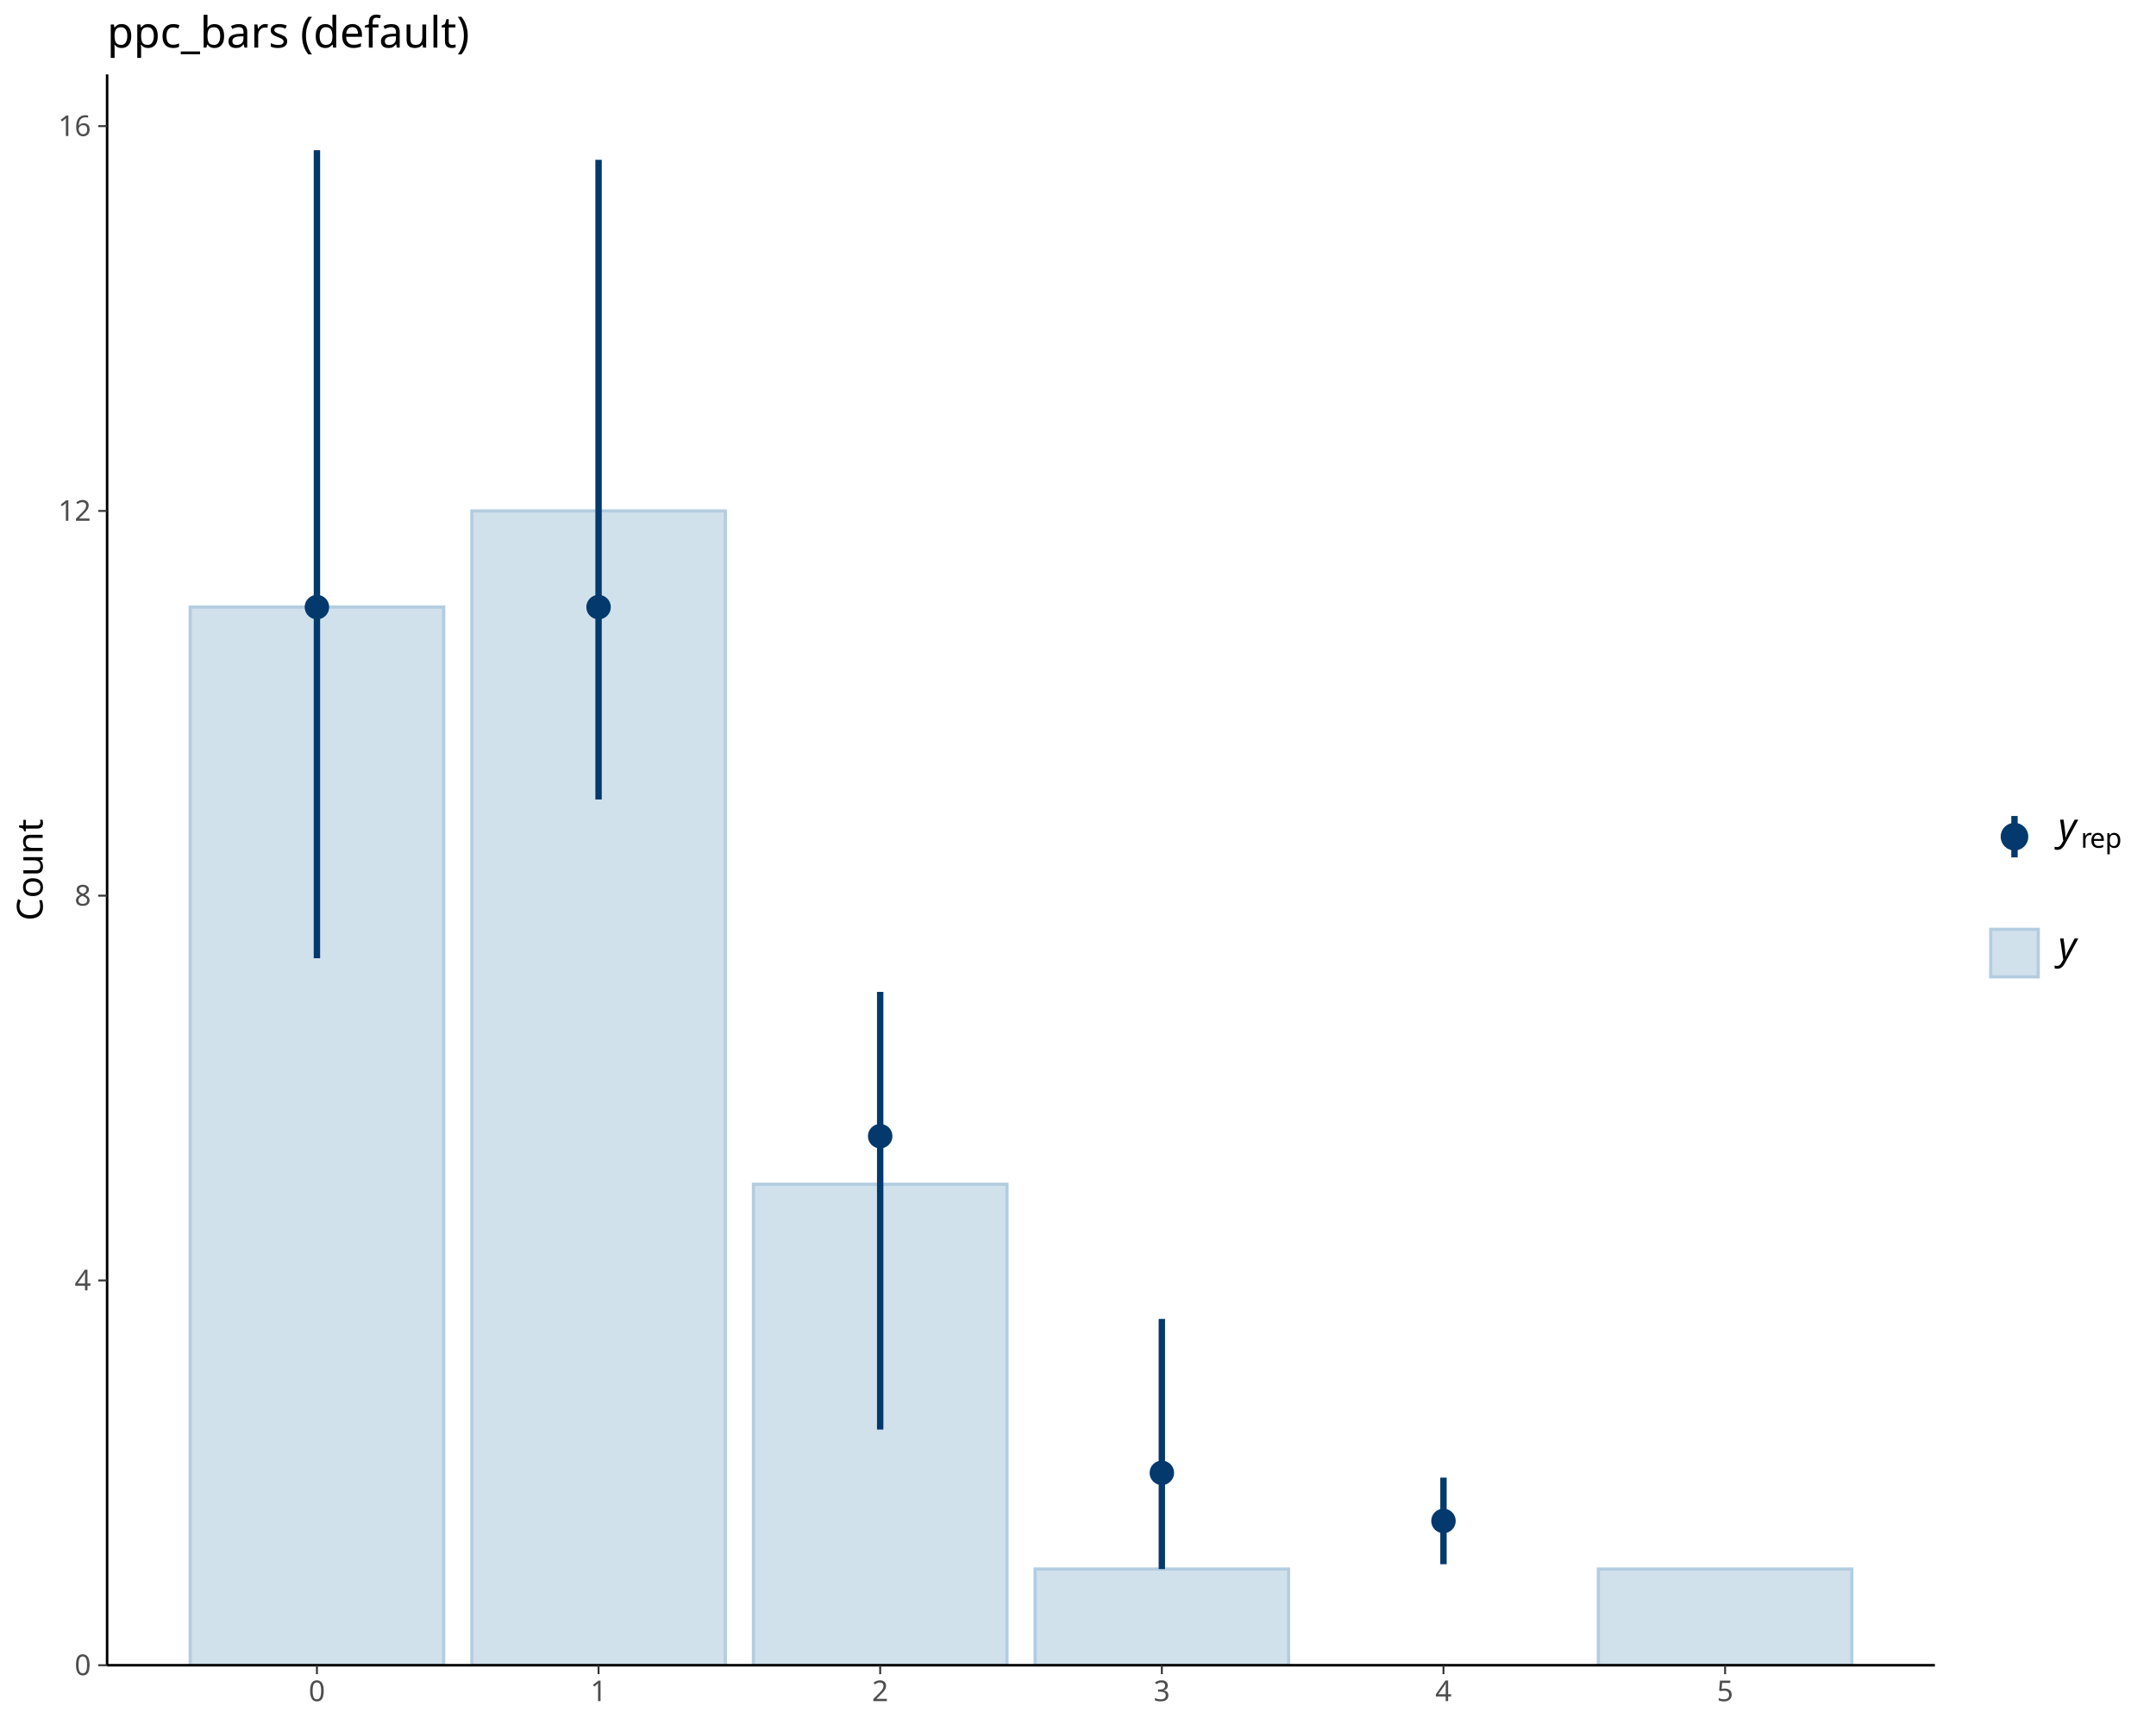
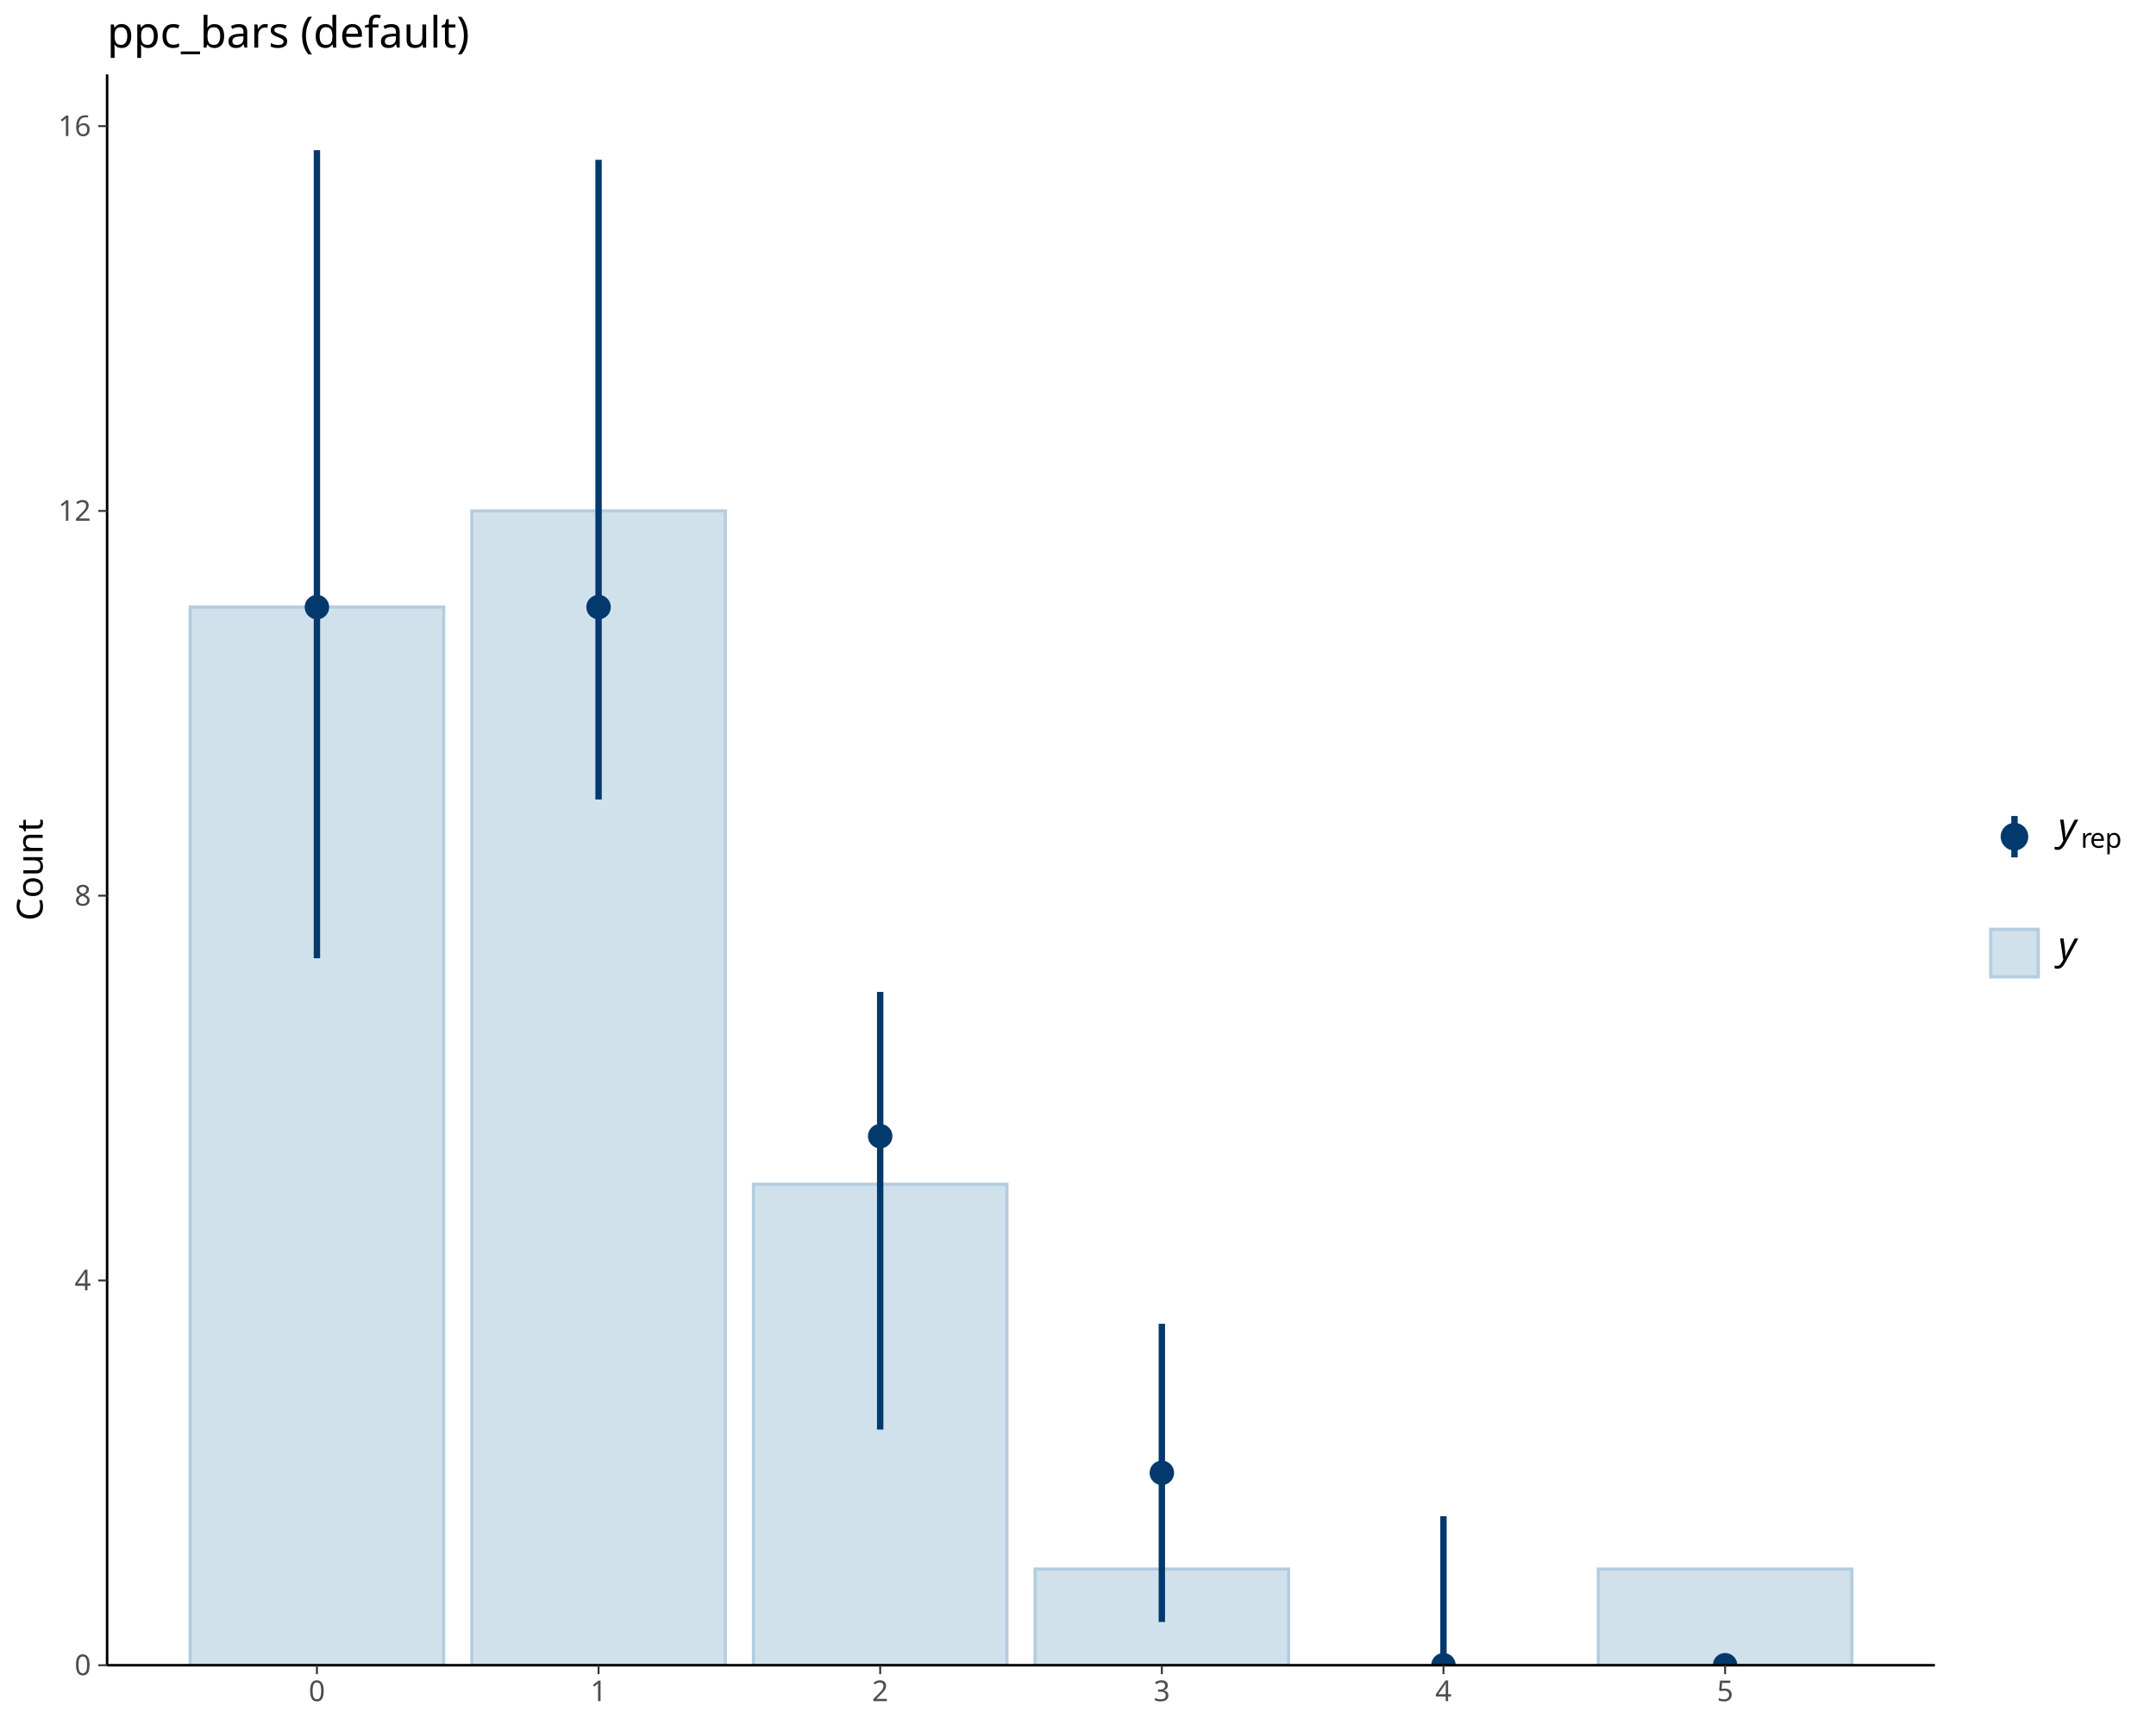
<svg xmlns="http://www.w3.org/2000/svg" class="svglite" data-engine-version="2.0" width="720.00pt" height="576.00pt" viewBox="0 0 720.00 576.00">
  <defs>
    <style type="text/css">
    .svglite line, .svglite polyline, .svglite polygon, .svglite path, .svglite rect, .svglite circle {
      fill: none;
      stroke: #000000;
      stroke-linecap: round;
      stroke-linejoin: round;
      stroke-miterlimit: 10.00;
    }
  </style>
  </defs>
  <rect width="100%" height="100%" style="stroke: none; fill: #FFFFFF;" />
  <defs>
    <clipPath id="cpMC4wMHw3MjAuMDB8MC4wMHw1NzYuMDA=">
      <rect x="0.00" y="0.00" width="720.00" height="576.00" />
    </clipPath>
  </defs>
  <g clip-path="url(#cpMC4wMHw3MjAuMDB8MC4wMHw1NzYuMDA=)">
</g>
  <defs>
    <clipPath id="cpMzUuNzd8NjQ2LjE3fDI0Ljg1fDU1Ni4wNA==">
      <rect x="35.77" y="24.85" width="610.39" height="531.19" />
    </clipPath>
  </defs>
  <g clip-path="url(#cpMzUuNzd8NjQ2LjE3fDI0Ljg1fDU1Ni4wNA==)">
    <rect x="63.52" y="202.72" width="84.65" height="353.32" style="stroke-width: 1.07; stroke: #B3CDE0; stroke-linecap: butt; stroke-linejoin: miter; fill: #D1E1EC;" />
    <rect x="157.57" y="170.60" width="84.65" height="385.44" style="stroke-width: 1.07; stroke: #B3CDE0; stroke-linecap: butt; stroke-linejoin: miter; fill: #D1E1EC;" />
    <rect x="251.62" y="395.44" width="84.65" height="160.60" style="stroke-width: 1.07; stroke: #B3CDE0; stroke-linecap: butt; stroke-linejoin: miter; fill: #D1E1EC;" />
    <rect x="345.67" y="523.92" width="84.65" height="32.12" style="stroke-width: 1.07; stroke: #B3CDE0; stroke-linecap: butt; stroke-linejoin: miter; fill: #D1E1EC;" />
+     <rect x="439.72" y="556.04" width="84.65" height="0.00" style="stroke-width: 1.07; stroke: #B3CDE0; stroke-linecap: butt; stroke-linejoin: miter; fill: #D1E1EC;" />
    <rect x="533.77" y="523.92" width="84.65" height="32.12" style="stroke-width: 1.07; stroke: #B3CDE0; stroke-linecap: butt; stroke-linejoin: miter; fill: #D1E1EC;" />
    <line x1="105.84" y1="319.96" x2="105.84" y2="50.15" style="stroke-width: 2.13; stroke: #03396C; stroke-linecap: butt;" />
    <line x1="199.89" y1="266.96" x2="199.89" y2="53.36" style="stroke-width: 2.13; stroke: #03396C; stroke-linecap: butt;" />
    <line x1="293.94" y1="477.35" x2="293.94" y2="331.20" style="stroke-width: 2.13; stroke: #03396C; stroke-linecap: butt;" />
-     <line x1="388.00" y1="523.92" x2="388.00" y2="440.41" style="stroke-width: 2.13; stroke: #03396C; stroke-linecap: butt;" />
-     <line x1="482.05" y1="522.32" x2="482.05" y2="493.41" style="stroke-width: 2.13; stroke: #03396C; stroke-linecap: butt;" />
+     <line x1="388.00" y1="541.59" x2="388.00" y2="442.02" style="stroke-width: 2.13; stroke: #03396C; stroke-linecap: butt;" />
+     <line x1="482.05" y1="556.04" x2="482.05" y2="506.26" style="stroke-width: 2.13; stroke: #03396C; stroke-linecap: butt;" />
+     <line x1="576.10" y1="556.04" x2="576.10" y2="556.04" style="stroke-width: 2.13; stroke: #03396C; stroke-linecap: butt;" />
    <circle cx="105.84" cy="202.72" r="3.38" style="stroke-width: 1.42; stroke: #03396C; fill: #03396C;" />
    <circle cx="199.89" cy="202.72" r="3.38" style="stroke-width: 1.42; stroke: #03396C; fill: #03396C;" />
    <circle cx="293.94" cy="379.38" r="3.38" style="stroke-width: 1.42; stroke: #03396C; fill: #03396C;" />
    <circle cx="388.00" cy="491.80" r="3.38" style="stroke-width: 1.42; stroke: #03396C; fill: #03396C;" />
-     <circle cx="482.05" cy="507.86" r="3.38" style="stroke-width: 1.42; stroke: #03396C; fill: #03396C;" />
+     <circle cx="482.05" cy="556.04" r="3.38" style="stroke-width: 1.42; stroke: #03396C; fill: #03396C;" />
+     <circle cx="576.10" cy="556.04" r="3.38" style="stroke-width: 1.42; stroke: #03396C; fill: #03396C;" />
  </g>
  <g clip-path="url(#cpMC4wMHw3MjAuMDB8MC4wMHw1NzYuMDA=)">
    <polyline points="35.77,556.04 35.77,24.85 " style="stroke-width: 0.85; stroke-linecap: butt;" />
    <text x="30.40" y="559.35" text-anchor="end" style="font-size: 9.60px; fill: #4D4D4D; font-family: sans;" textLength="5.34px" lengthAdjust="spacingAndGlyphs">0</text>
    <text x="30.40" y="430.87" text-anchor="end" style="font-size: 9.60px; fill: #4D4D4D; font-family: sans;" textLength="5.34px" lengthAdjust="spacingAndGlyphs">4</text>
    <text x="30.40" y="302.38" text-anchor="end" style="font-size: 9.60px; fill: #4D4D4D; font-family: sans;" textLength="5.34px" lengthAdjust="spacingAndGlyphs">8</text>
    <text x="30.40" y="173.90" text-anchor="end" style="font-size: 9.60px; fill: #4D4D4D; font-family: sans;" textLength="10.68px" lengthAdjust="spacingAndGlyphs">12</text>
    <text x="30.40" y="45.42" text-anchor="end" style="font-size: 9.60px; fill: #4D4D4D; font-family: sans;" textLength="10.68px" lengthAdjust="spacingAndGlyphs">16</text>
    <polyline points="32.79,556.04 35.77,556.04 " style="stroke-width: 0.64; stroke: #333333; stroke-linecap: butt;" />
    <polyline points="32.79,427.56 35.77,427.56 " style="stroke-width: 0.64; stroke: #333333; stroke-linecap: butt;" />
    <polyline points="32.79,299.08 35.77,299.08 " style="stroke-width: 0.64; stroke: #333333; stroke-linecap: butt;" />
    <polyline points="32.79,170.60 35.77,170.60 " style="stroke-width: 0.64; stroke: #333333; stroke-linecap: butt;" />
    <polyline points="32.79,42.12 35.77,42.12 " style="stroke-width: 0.64; stroke: #333333; stroke-linecap: butt;" />
    <polyline points="35.77,556.04 646.17,556.04 " style="stroke-width: 0.85; stroke-linecap: butt;" />
    <polyline points="105.84,559.03 105.84,556.04 " style="stroke-width: 0.64; stroke: #333333; stroke-linecap: butt;" />
    <polyline points="199.89,559.03 199.89,556.04 " style="stroke-width: 0.64; stroke: #333333; stroke-linecap: butt;" />
    <polyline points="293.94,559.03 293.94,556.04 " style="stroke-width: 0.64; stroke: #333333; stroke-linecap: butt;" />
    <polyline points="388.00,559.03 388.00,556.04 " style="stroke-width: 0.64; stroke: #333333; stroke-linecap: butt;" />
    <polyline points="482.05,559.03 482.05,556.04 " style="stroke-width: 0.64; stroke: #333333; stroke-linecap: butt;" />
    <polyline points="576.10,559.03 576.10,556.04 " style="stroke-width: 0.64; stroke: #333333; stroke-linecap: butt;" />
    <text x="105.84" y="568.03" text-anchor="middle" style="font-size: 9.60px; fill: #4D4D4D; font-family: sans;" textLength="5.34px" lengthAdjust="spacingAndGlyphs">0</text>
    <text x="199.89" y="568.03" text-anchor="middle" style="font-size: 9.60px; fill: #4D4D4D; font-family: sans;" textLength="5.34px" lengthAdjust="spacingAndGlyphs">1</text>
    <text x="293.94" y="568.03" text-anchor="middle" style="font-size: 9.60px; fill: #4D4D4D; font-family: sans;" textLength="5.34px" lengthAdjust="spacingAndGlyphs">2</text>
    <text x="388.00" y="568.03" text-anchor="middle" style="font-size: 9.60px; fill: #4D4D4D; font-family: sans;" textLength="5.34px" lengthAdjust="spacingAndGlyphs">3</text>
    <text x="482.05" y="568.03" text-anchor="middle" style="font-size: 9.60px; fill: #4D4D4D; font-family: sans;" textLength="5.34px" lengthAdjust="spacingAndGlyphs">4</text>
    <text x="576.10" y="568.03" text-anchor="middle" style="font-size: 9.60px; fill: #4D4D4D; font-family: sans;" textLength="5.34px" lengthAdjust="spacingAndGlyphs">5</text>
    <text transform="translate(14.24,290.45) rotate(-90)" text-anchor="middle" style="font-size: 12.00px; font-family: sans;" textLength="32.03px" lengthAdjust="spacingAndGlyphs">Count</text>
    <line x1="672.74" y1="286.29" x2="672.74" y2="272.46" style="stroke-width: 2.13; stroke: #03396C; stroke-linecap: butt;" />
    <circle cx="672.74" cy="279.37" r="3.91" style="stroke-width: 1.42; stroke: #03396C; fill: #03396C;" />
    <text x="687.36" y="280.66" style="font-size: 13.00px; font-style: italic; font-family: sans;" textLength="6.51px" lengthAdjust="spacingAndGlyphs">y</text>
    <text x="694.89" y="283.07" style="font-size: 9.10px; font-family: sans;" textLength="3.03px" lengthAdjust="spacingAndGlyphs">r</text>
    <text x="697.92" y="283.07" style="font-size: 9.10px; font-family: sans;" textLength="5.06px" lengthAdjust="spacingAndGlyphs">e</text>
    <text x="702.98" y="283.07" style="font-size: 9.10px; font-family: sans;" textLength="5.06px" lengthAdjust="spacingAndGlyphs">p</text>
    <rect x="664.81" y="310.32" width="15.86" height="15.86" style="stroke-width: 1.07; stroke: #B3CDE0; stroke-linecap: butt; stroke-linejoin: miter; fill: #D1E1EC;" />
    <text x="687.36" y="320.34" style="font-size: 13.00px; font-style: italic; font-family: sans;" textLength="6.51px" lengthAdjust="spacingAndGlyphs">y</text>
    <text x="35.77" y="15.89" style="font-size: 14.40px; font-family: sans;" textLength="116.08px" lengthAdjust="spacingAndGlyphs">ppc_bars (default)</text>
  </g>
</svg>
